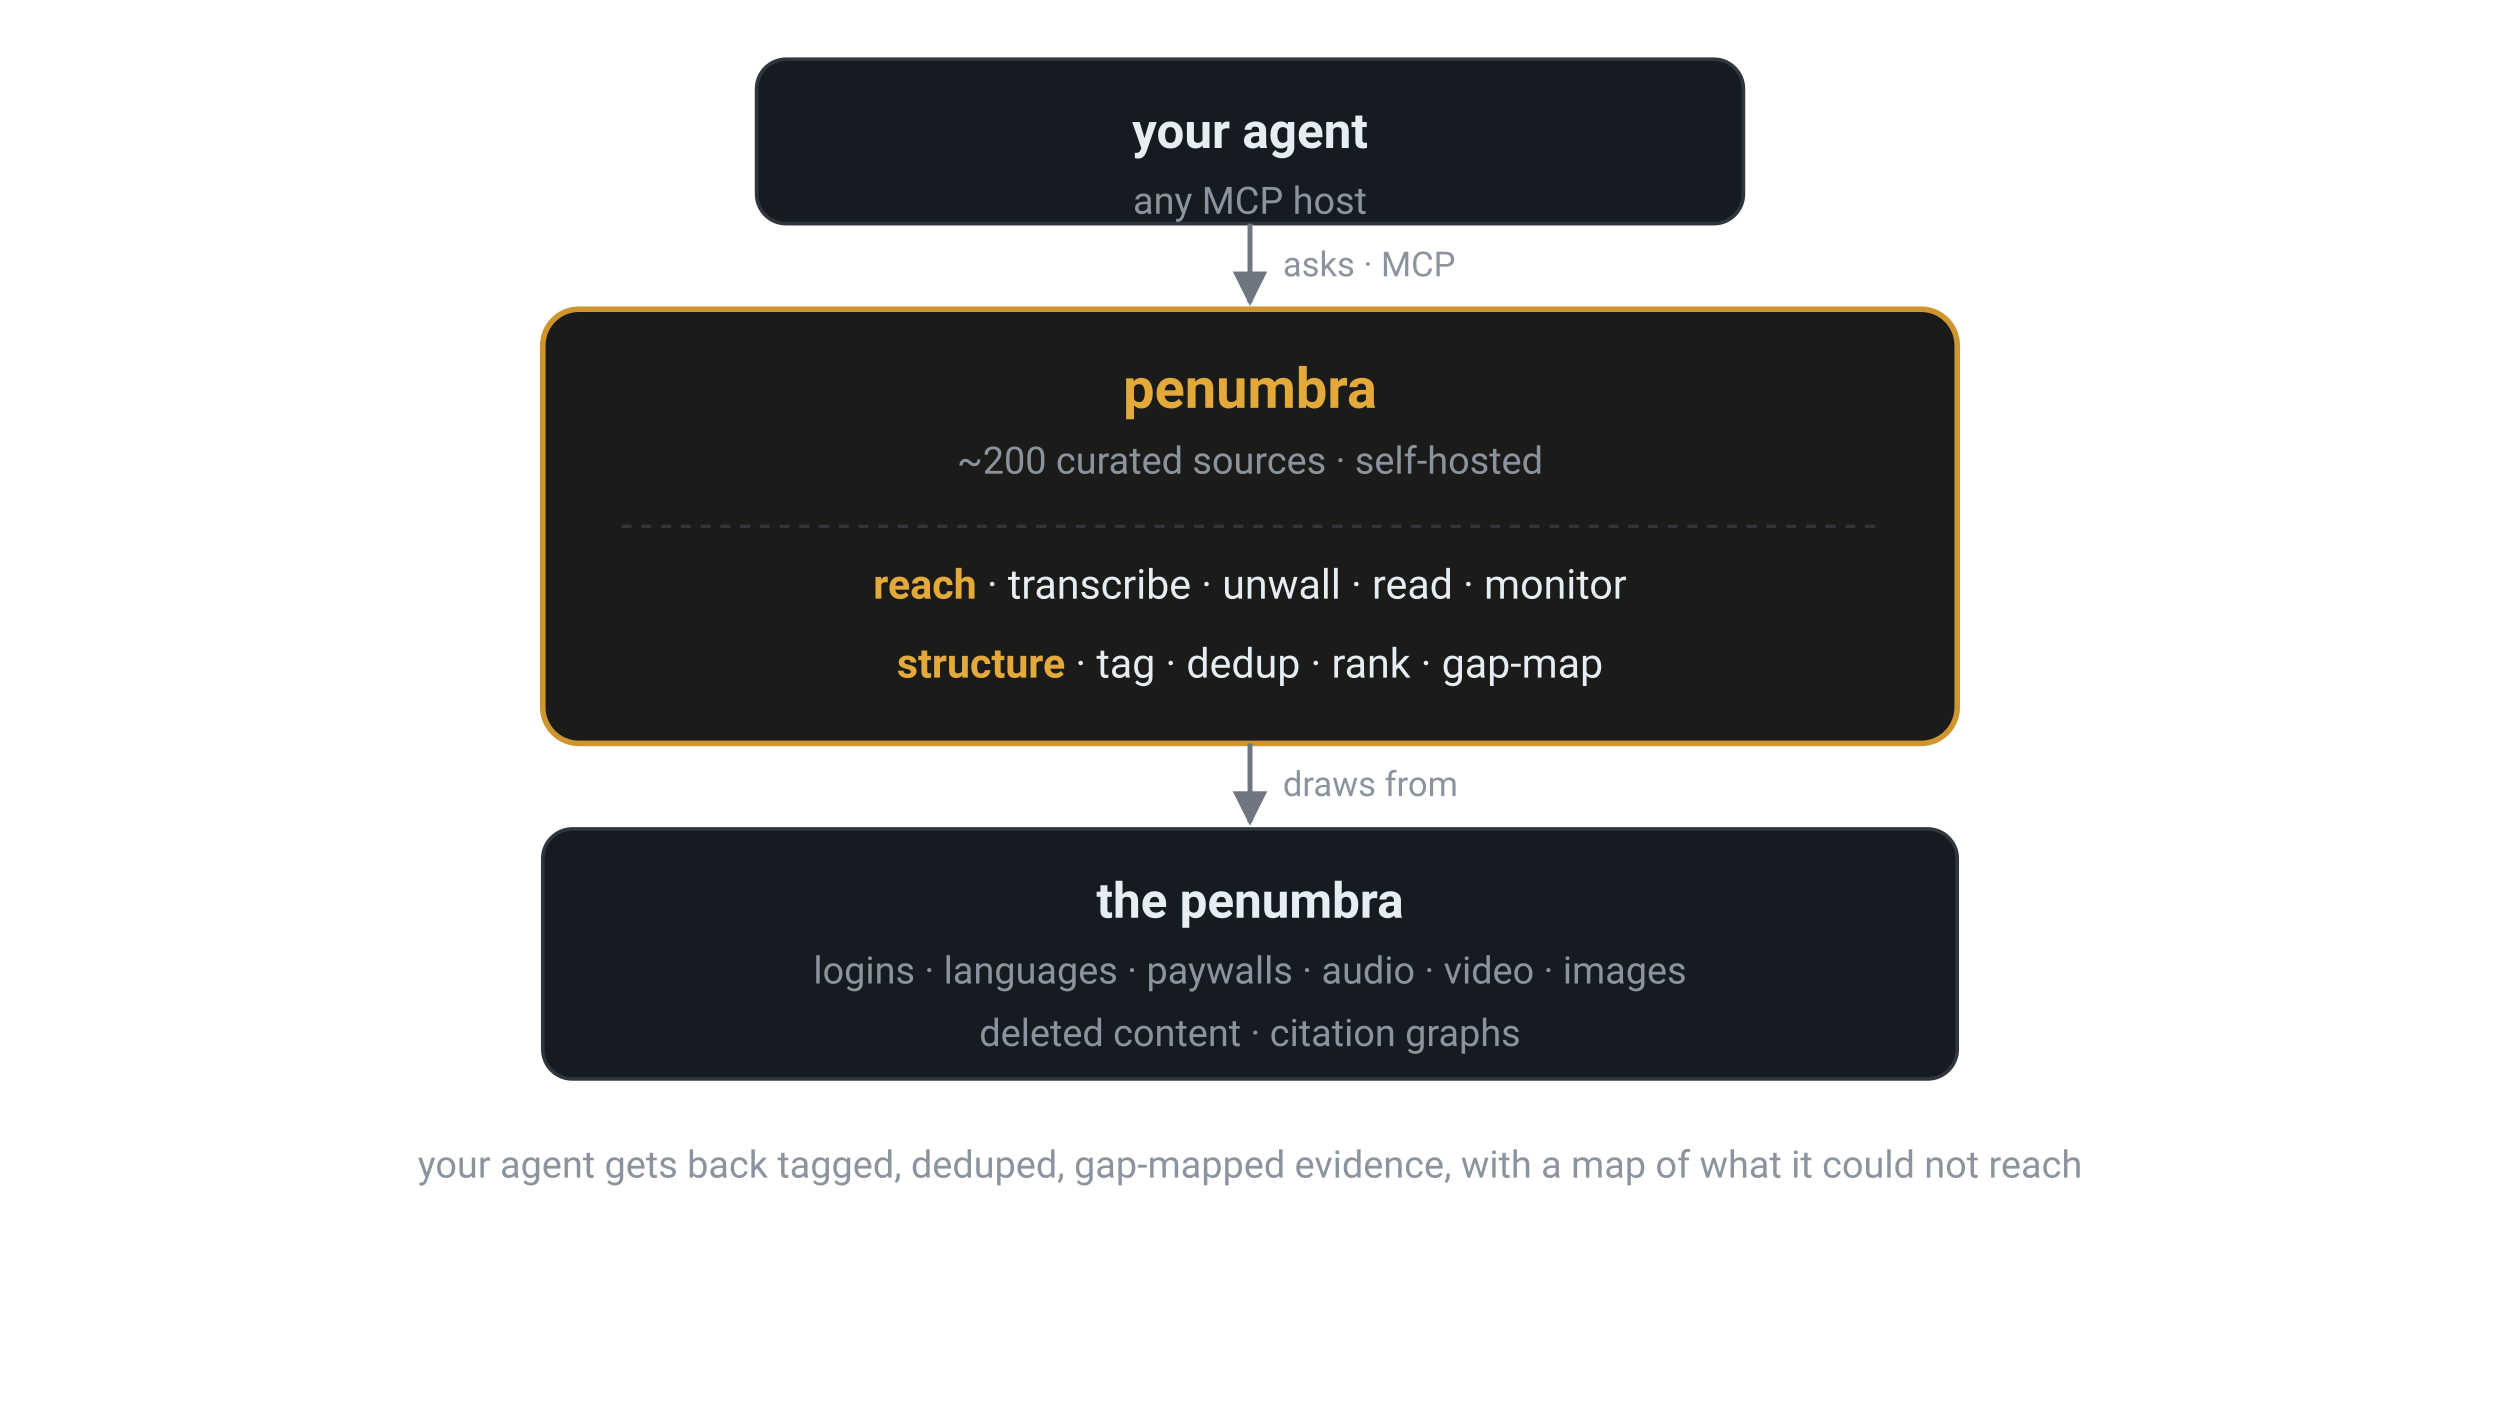
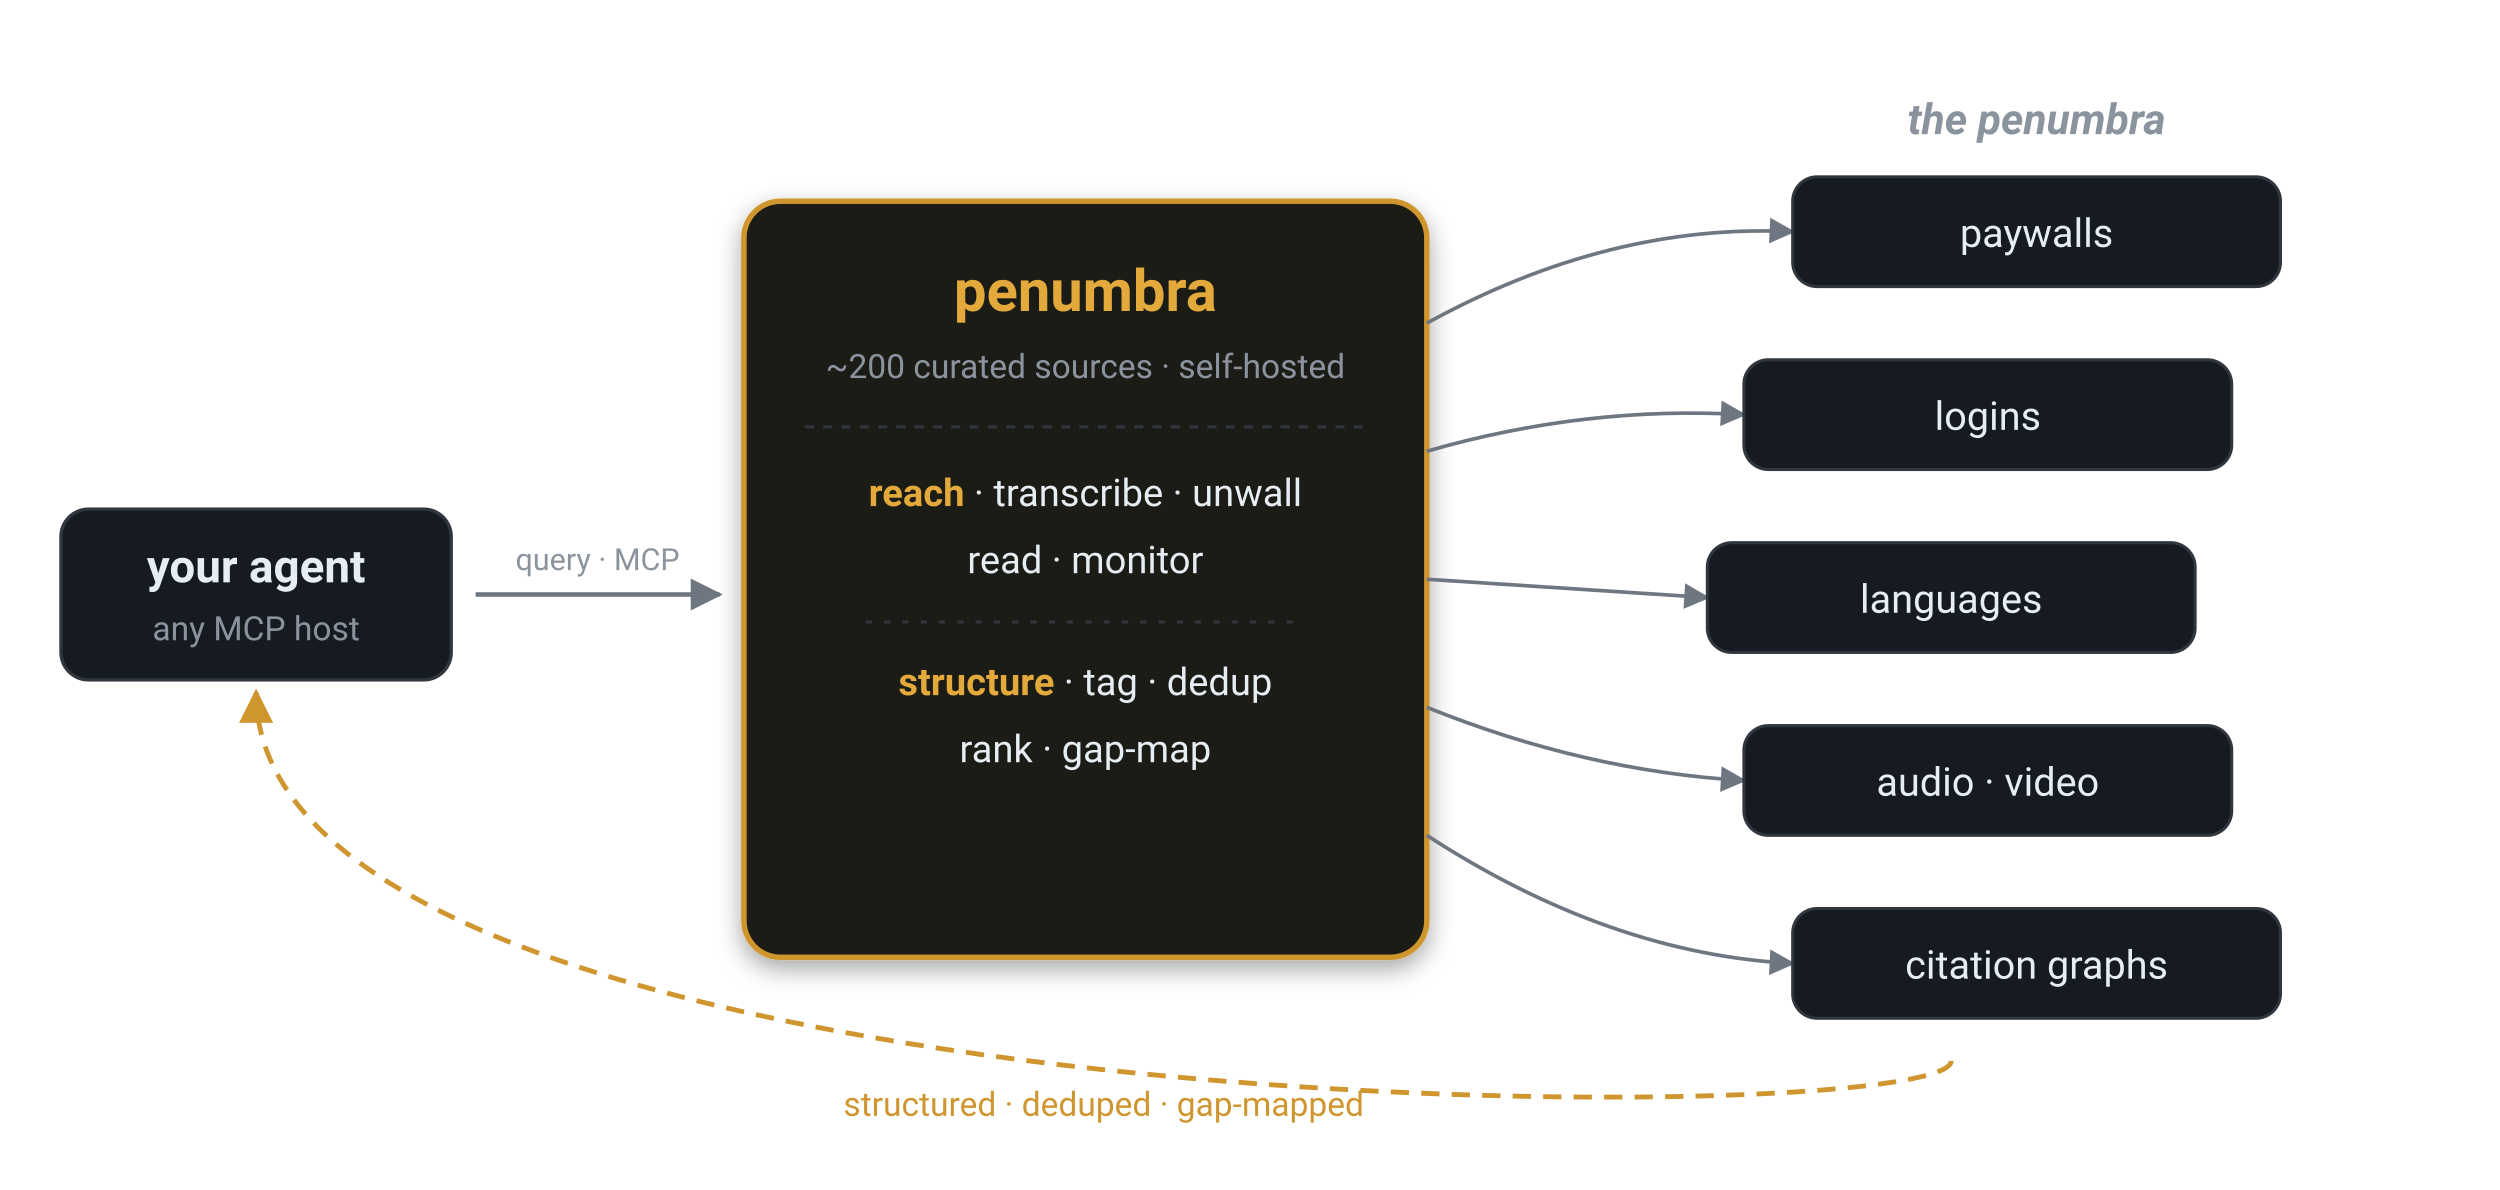
- <svg xmlns="http://www.w3.org/2000/svg" viewBox="0 0 760 432" width="760" font-family="-apple-system, BlinkMacSystemFont, 'Segoe UI', Roboto, Helvetica, Arial, sans-serif">
+ <svg xmlns="http://www.w3.org/2000/svg" viewBox="0 0 820 390" width="820" font-family="-apple-system, BlinkMacSystemFont, 'Segoe UI', Roboto, Helvetica, Arial, sans-serif">
  <defs>
    <marker id="ah" viewBox="0 0 10 10" refX="9" refY="5" markerWidth="7" markerHeight="7" orient="auto-start-reverse">
      <path d="M0,0 L10,5 L0,10 z" fill="#6e7681" />
    </marker>
+     <marker id="ah-accent" viewBox="0 0 10 10" refX="9" refY="5" markerWidth="7" markerHeight="7" orient="auto-start-reverse">
+       <path d="M0,0 L10,5 L0,10 z" fill="#cf962f" />
+     </marker>
+     <filter id="shadow" x="-6%" y="-6%" width="112%" height="120%">
+       <feDropShadow dx="0" dy="3" stdDeviation="4" flood-color="rgba(0,0,0,0.35)" />
+     </filter>
  </defs>
-   <rect x="230.0" y="18" width="300" height="50" rx="9" fill="#161b22" stroke="#30363d" stroke-width="1.1" />
-   <text x="380.0" y="45" text-anchor="middle" font-size="15" font-weight="700" fill="#e6edf3">your agent</text>
-   <text x="380.0" y="65" text-anchor="middle" font-size="11.5" fill="#8b949e">any MCP host</text>
-   <line x1="380.0" y1="68" x2="380.0" y2="92" stroke="#6e7681" stroke-width="1.5" marker-end="url(#ah)" />
-   <text x="390.0" y="84.0" font-size="10.5" fill="#8b949e">asks · MCP</text>
-   <rect x="165.0" y="94" width="430" height="132" rx="11" fill="#1b1c1a" stroke="#cf962f" stroke-width="1.7" />
-   <text x="380.0" y="124" text-anchor="middle" font-size="17" font-weight="700" fill="#e3a93a">penumbra</text>
-   <text x="380.0" y="144" text-anchor="middle" font-size="11.5" fill="#8b949e">~200 curated sources · self-hosted</text>
-   <line x1="189.0" y1="160" x2="571.0" y2="160" stroke="#30363d" stroke-dasharray="3 3" />
-   <text x="380.0" y="182" text-anchor="middle" font-size="12.5" fill="#e6edf3">
-     <tspan font-weight="700" fill="#e3a93a">reach</tspan>  ·  transcribe · unwall · read · monitor</text>
-   <text x="380.0" y="206" text-anchor="middle" font-size="12.5" fill="#e6edf3">
-     <tspan font-weight="700" fill="#e3a93a">structure</tspan>  ·  tag · dedup · rank · gap-map</text>
-   <line x1="380.0" y1="226" x2="380.0" y2="250" stroke="#6e7681" stroke-width="1.5" marker-end="url(#ah)" />
-   <text x="390.0" y="242.0" font-size="10.5" fill="#8b949e">draws from</text>
-   <rect x="165.0" y="252" width="430" height="76" rx="9" fill="#161b22" stroke="#30363d" stroke-width="1.1" />
-   <text x="380.0" y="279" text-anchor="middle" font-size="15" font-weight="700" fill="#e6edf3">the penumbra</text>
-   <text x="380.0" y="299" text-anchor="middle" font-size="11.5" fill="#8b949e">logins · languages · paywalls · audio · video · images</text>
-   <text x="380.0" y="318" text-anchor="middle" font-size="11.5" fill="#8b949e">deleted content · citation graphs</text>
-   <text x="380.0" y="358" text-anchor="middle" font-size="11.5" fill="#8b949e">your agent gets back tagged, deduped, gap-mapped evidence, with a map of what it could not reach</text>
+   <rect x="20" y="167" width="128" height="56" rx="9" fill="#161b22" stroke="#30363d" stroke-width="1.1" />
+   <text x="84.0" y="191" text-anchor="middle" font-size="15" font-weight="700" fill="#e6edf3">your agent</text>
+   <text x="84.0" y="210" text-anchor="middle" font-size="11" fill="#8b949e">any MCP host</text>
+   <line x1="156" y1="195.0" x2="236" y2="195.0" stroke="#6e7681" stroke-width="1.5" marker-end="url(#ah)" />
+   <text x="196.0" y="187.0" text-anchor="middle" font-size="10" fill="#8b949e">query · MCP</text>
+   <rect x="244" y="66" width="224" height="248" rx="12" fill="#1c1b18" stroke="#cf962f" stroke-width="1.8" filter="url(#shadow)" />
+   <text x="356" y="102" text-anchor="middle" font-size="19" font-weight="700" fill="#e3a93a">penumbra</text>
+   <text x="356" y="124" text-anchor="middle" font-size="11" fill="#8b949e">~200 curated sources · self-hosted</text>
+   <line x1="264" y1="140" x2="448" y2="140" stroke="#30363d" stroke-dasharray="3 3" />
+   <text x="356" y="166" text-anchor="middle" font-size="12.5" fill="#e6edf3">
+     <tspan font-weight="700" fill="#e3a93a">reach</tspan>  ·  transcribe · unwall</text>
+   <text x="356" y="188" text-anchor="middle" font-size="12.5" fill="#e6edf3">read · monitor</text>
+   <line x1="284" y1="204" x2="428" y2="204" stroke="#30363d" stroke-dasharray="2 4" />
+   <text x="356" y="228" text-anchor="middle" font-size="12.5" fill="#e6edf3">
+     <tspan font-weight="700" fill="#e3a93a">structure</tspan>  ·  tag · dedup</text>
+   <text x="356" y="250" text-anchor="middle" font-size="12.5" fill="#e6edf3">rank · gap-map</text>
+   <path d="M468,106 Q528,73 588,76" fill="none" stroke="#6e7681" stroke-width="1.2" marker-end="url(#ah)" />
+   <path d="M468,148 Q520,133 572,136" fill="none" stroke="#6e7681" stroke-width="1.2" marker-end="url(#ah)" />
+   <path d="M468,190 Q514,193 560,196" fill="none" stroke="#6e7681" stroke-width="1.2" marker-end="url(#ah)" />
+   <path d="M468,232 Q520,253 572,256" fill="none" stroke="#6e7681" stroke-width="1.2" marker-end="url(#ah)" />
+   <path d="M468,274 Q528,313 588,316" fill="none" stroke="#6e7681" stroke-width="1.2" marker-end="url(#ah)" />
+   <text x="668.0" y="44" text-anchor="middle" font-size="14" font-weight="600" font-style="italic" fill="#8b949e">the penumbra</text>
+   <rect x="588" y="58" width="160" height="36" rx="8" fill="#161b22" stroke="#30363d" stroke-width="1" />
+   <text x="668.0" y="81.0" text-anchor="middle" font-size="13" fill="#e6edf3">paywalls</text>
+   <rect x="572" y="118" width="160" height="36" rx="8" fill="#161b22" stroke="#30363d" stroke-width="1" />
+   <text x="652.0" y="141.0" text-anchor="middle" font-size="13" fill="#e6edf3">logins</text>
+   <rect x="560" y="178" width="160" height="36" rx="8" fill="#161b22" stroke="#30363d" stroke-width="1" />
+   <text x="640.0" y="201.0" text-anchor="middle" font-size="13" fill="#e6edf3">languages</text>
+   <rect x="572" y="238" width="160" height="36" rx="8" fill="#161b22" stroke="#30363d" stroke-width="1" />
+   <text x="652.0" y="261.0" text-anchor="middle" font-size="13" fill="#e6edf3">audio · video</text>
+   <rect x="588" y="298" width="160" height="36" rx="8" fill="#161b22" stroke="#30363d" stroke-width="1" />
+   <text x="668.0" y="321.0" text-anchor="middle" font-size="13" fill="#e6edf3">citation graphs</text>
+   <path d="M640,348 C 640,372 84.0,372 84.0,227" fill="none" stroke="#cf962f" stroke-width="1.6" stroke-dasharray="6 4" marker-end="url(#ah-accent)" />
+   <text x="362" y="366" text-anchor="middle" font-size="11" fill="#cf962f">structured · deduped · gap-mapped</text>
</svg>
